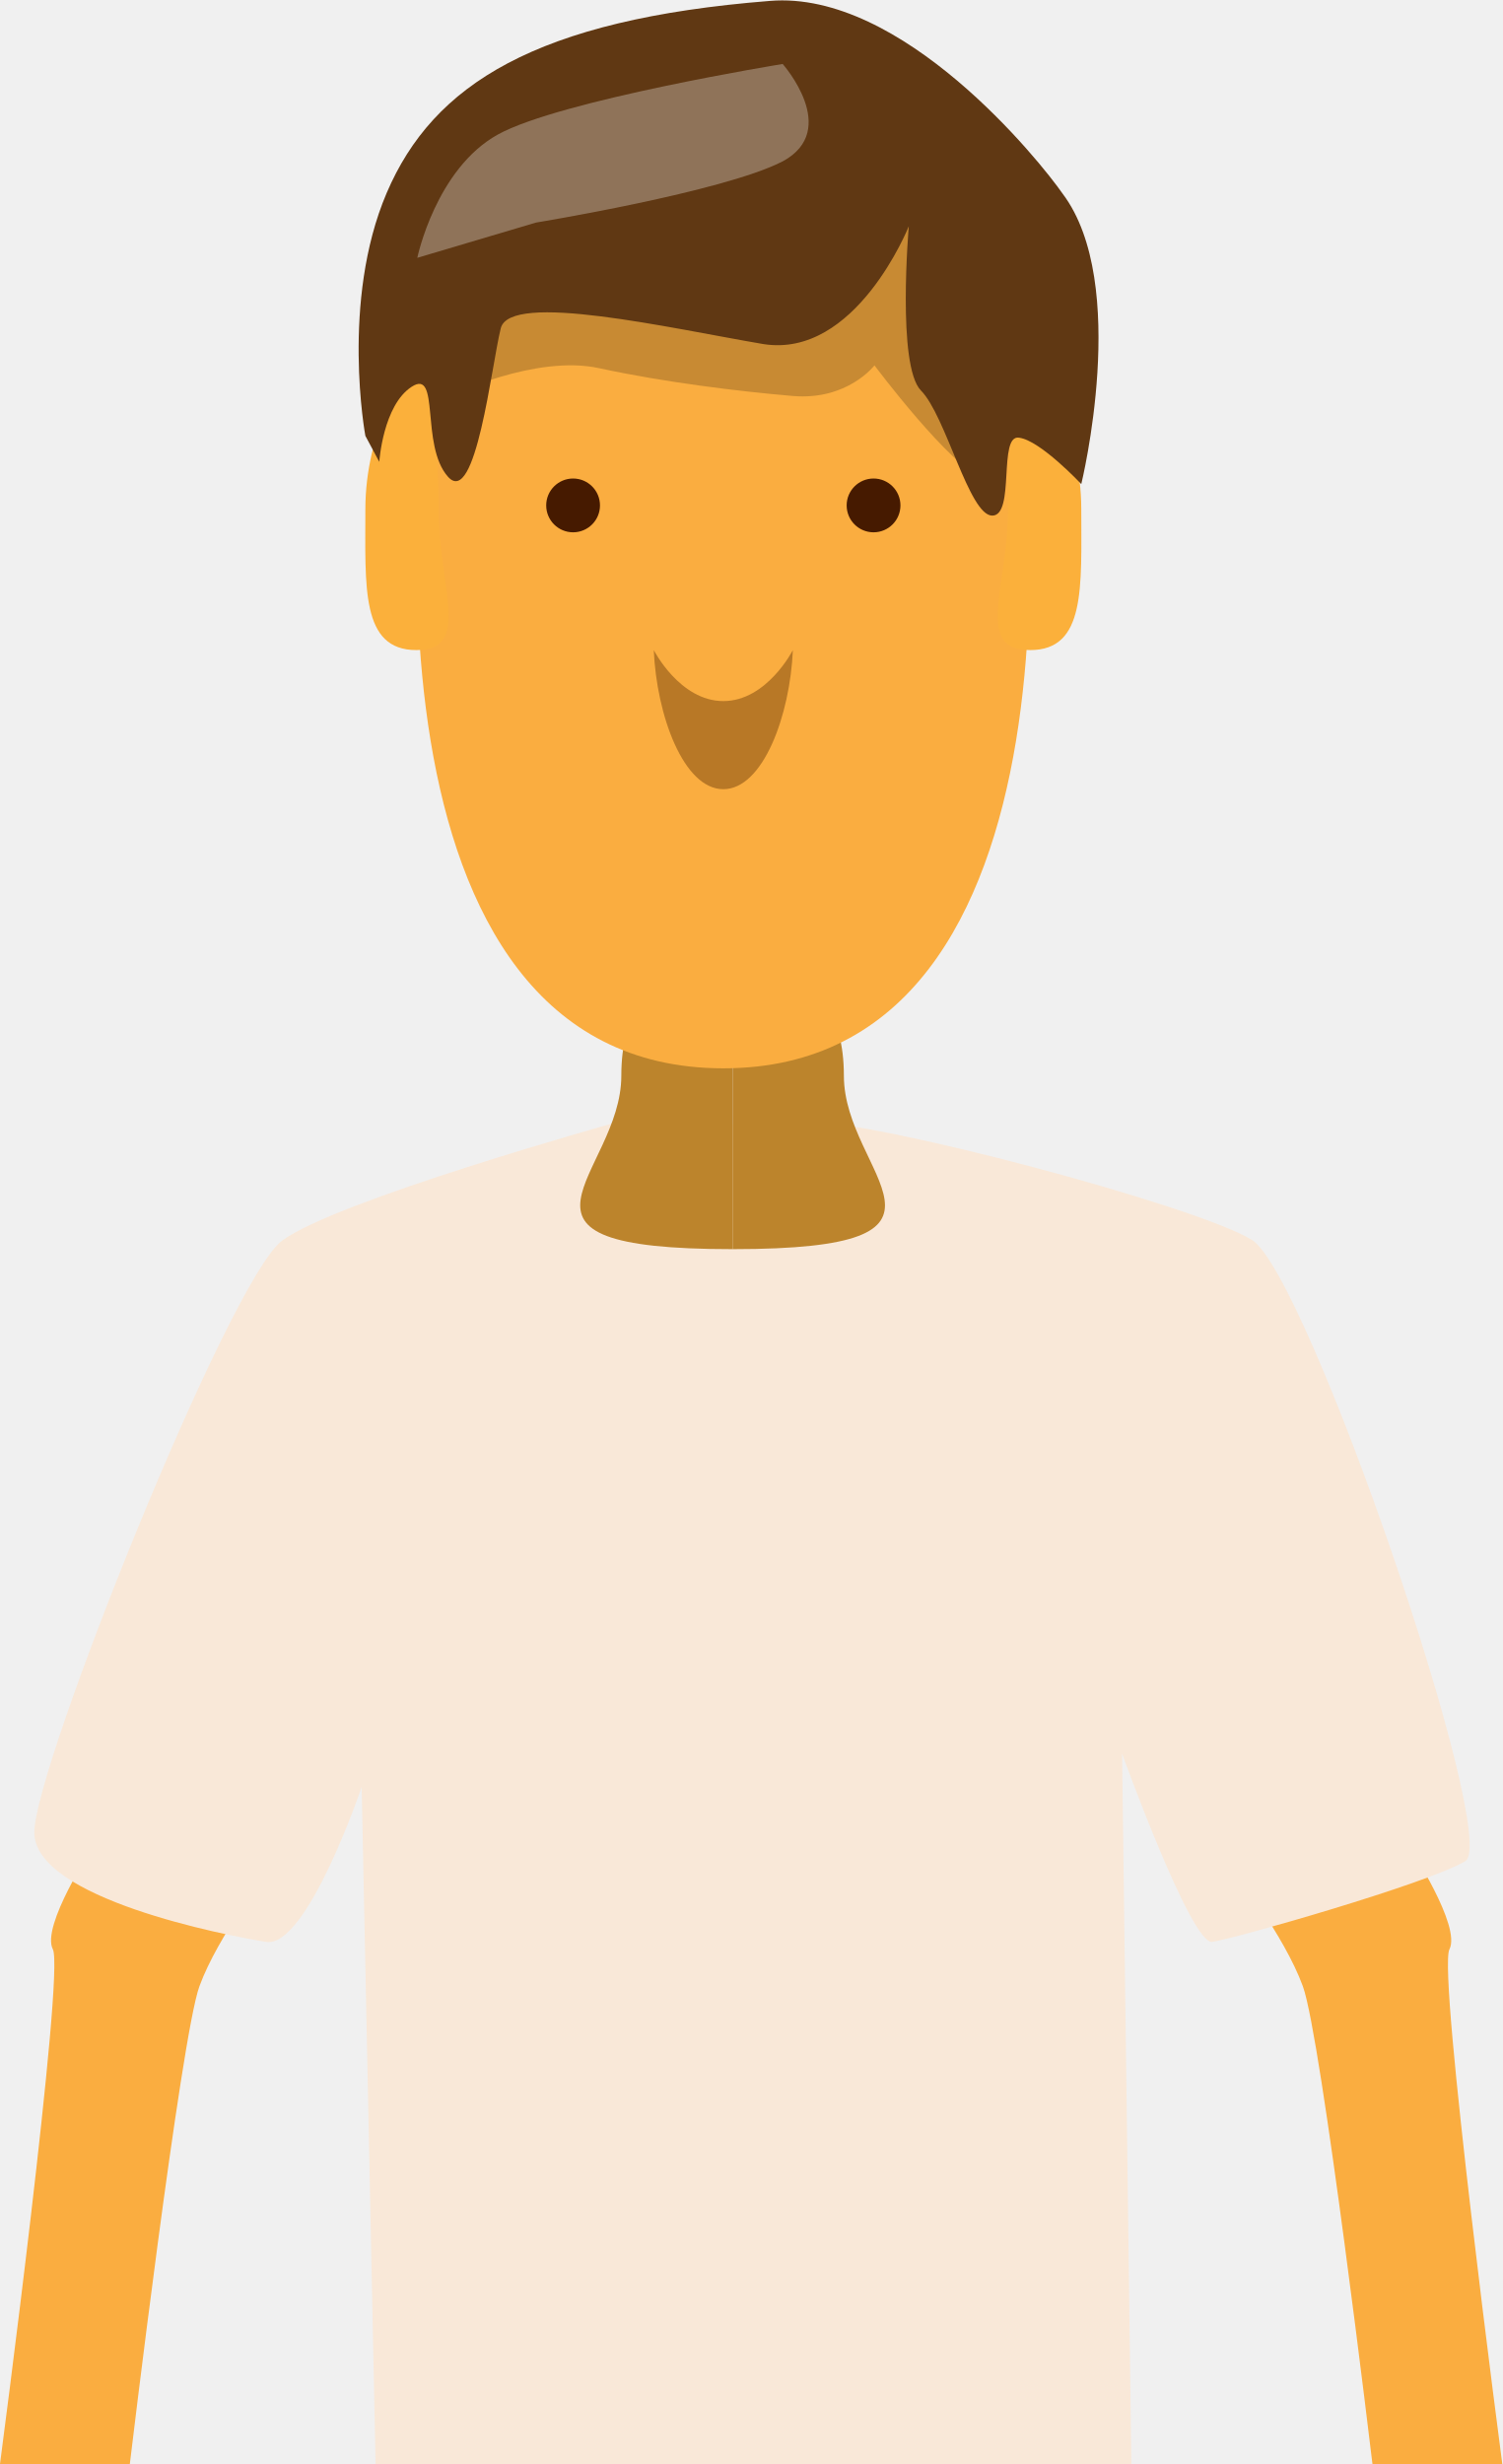
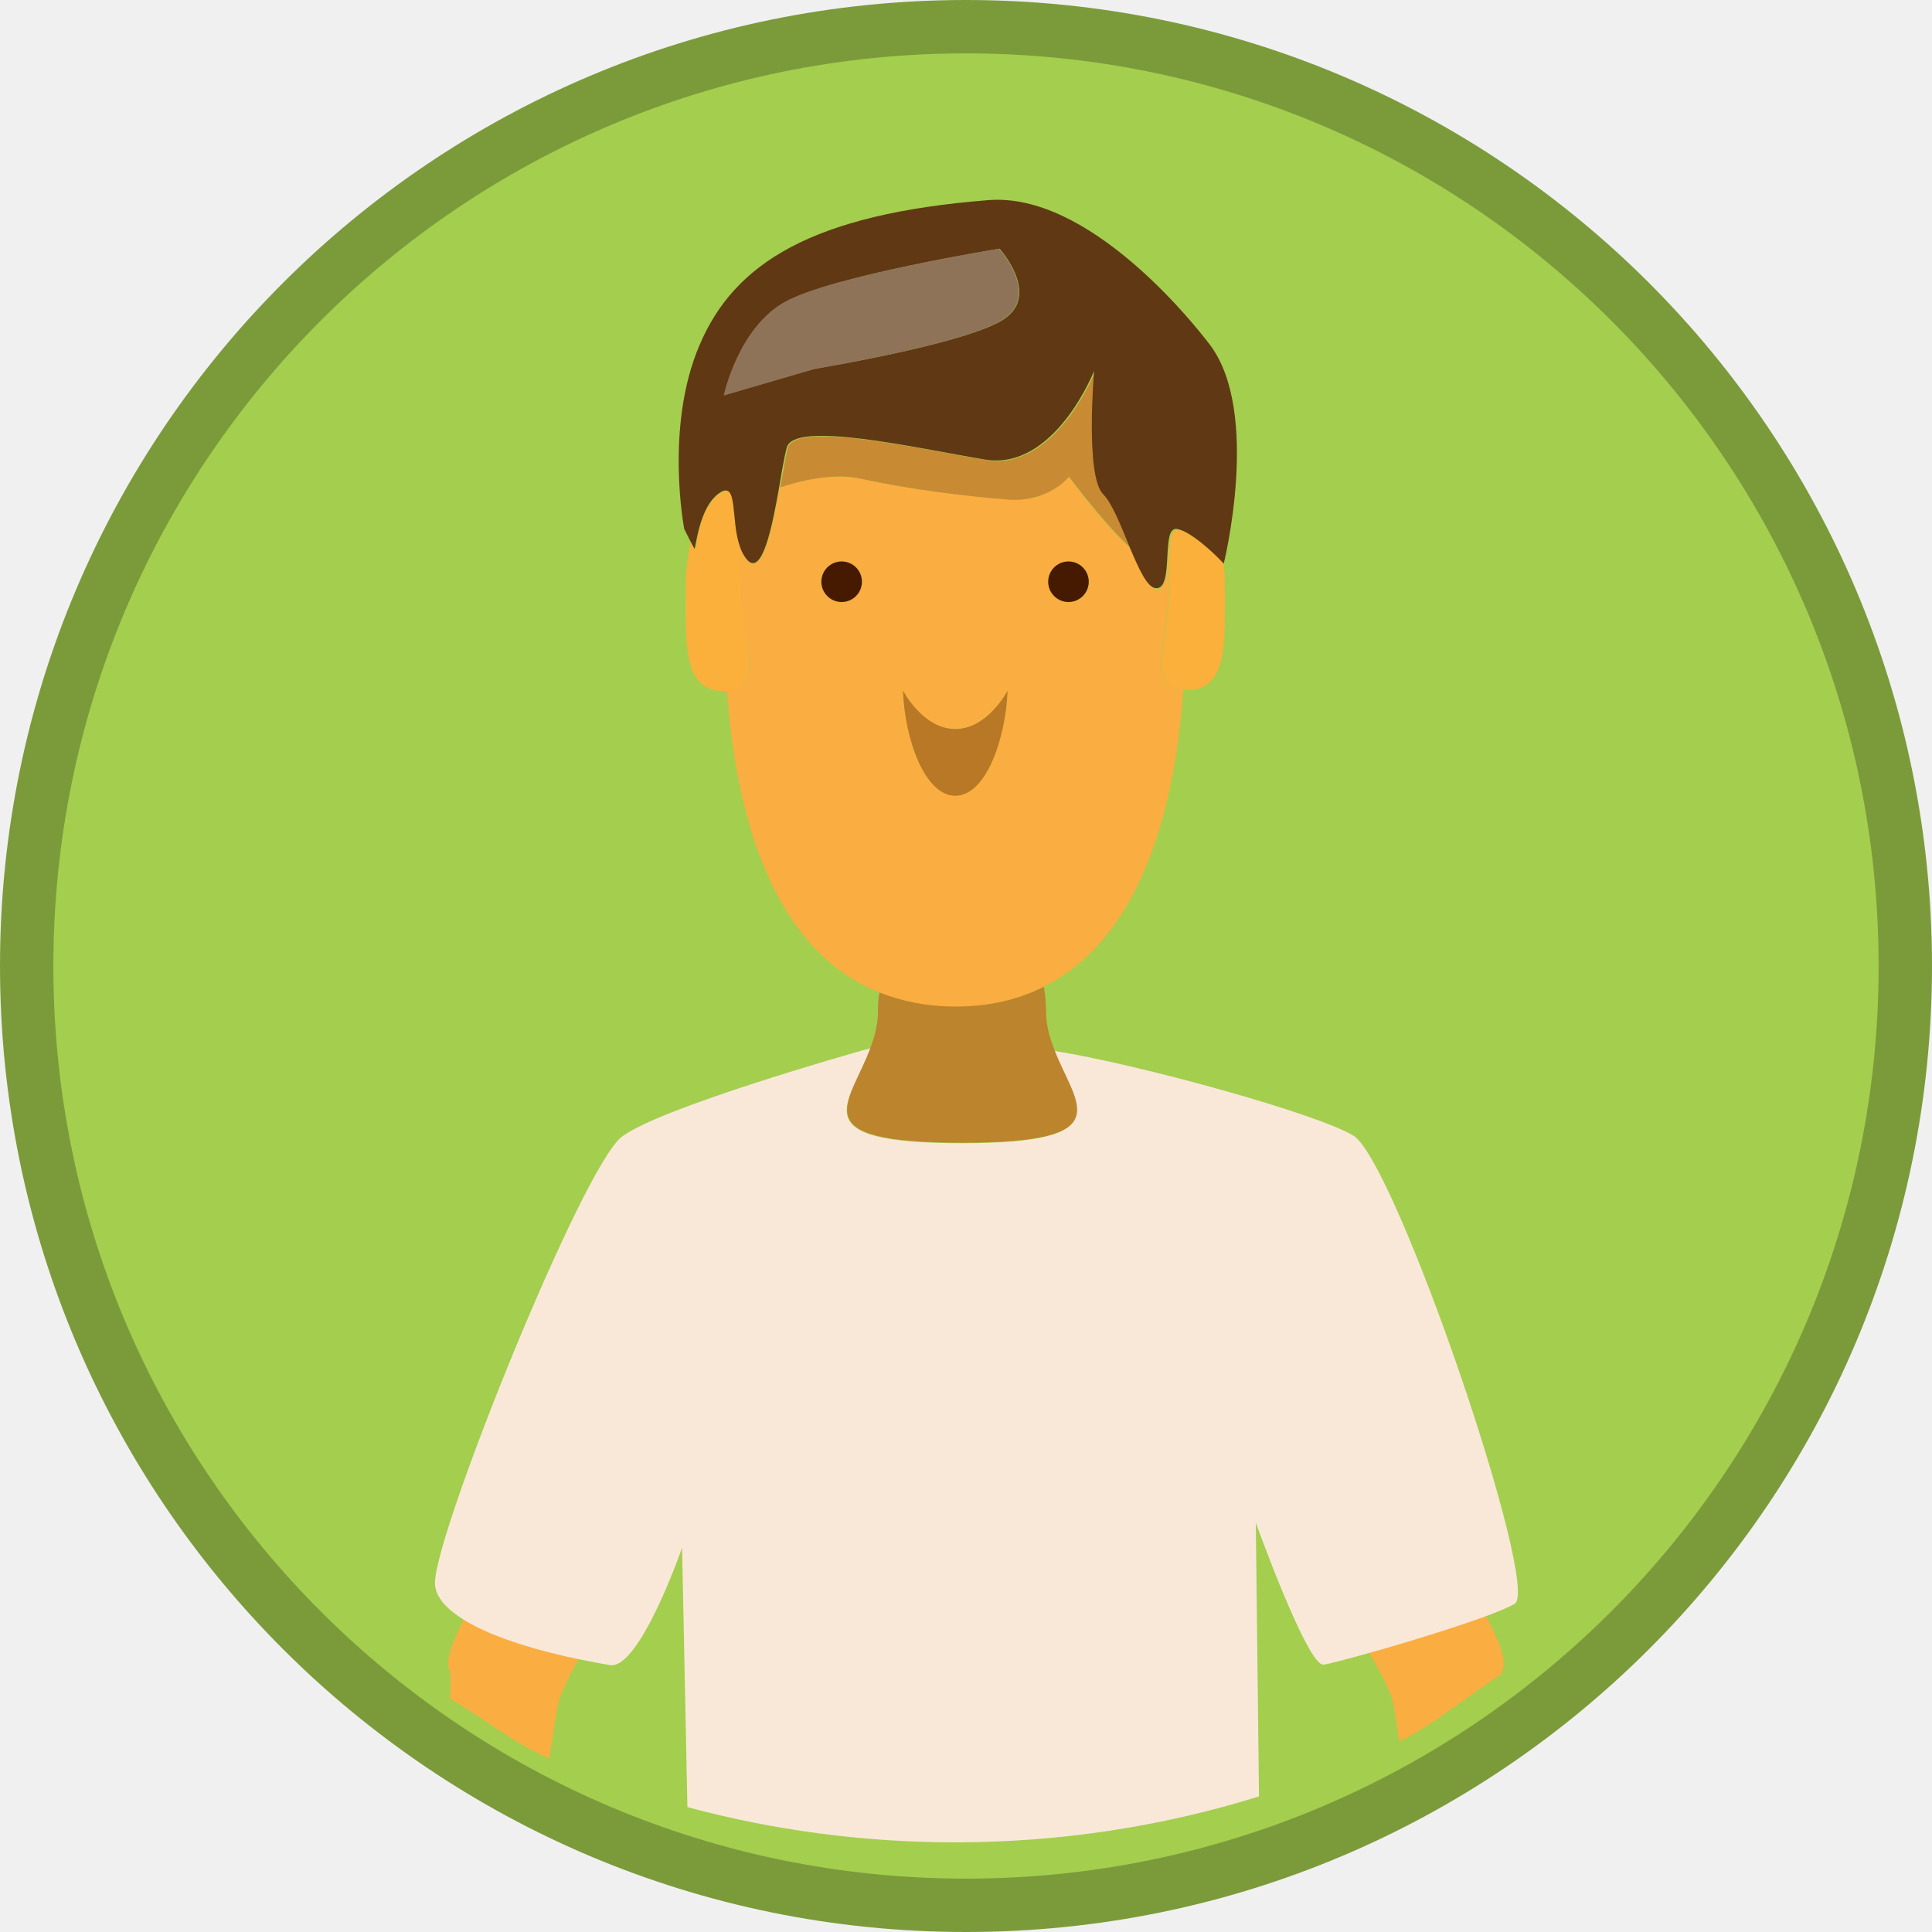
- <svg xmlns="http://www.w3.org/2000/svg" version="1.1" id="Layer_1" x="0px" y="0px" viewBox="0 0 162 265.7" style="enable-background:new 0 0 162 265.7;" xml:space="preserve">
+ <svg xmlns="http://www.w3.org/2000/svg" version="1.1" id="Layer_1" x="0px" y="0px" viewBox="-284 231.2 362 362" style="enable-background:new -284 231.2 362 362;" xml:space="preserve">
  <style type="text/css">
- 	.st0{fill:#FAAD40;}
- 	.st1{fill:#F9E8D8;}
- 	.st2{fill:#BC842C;}
- 	.st3{fill:#461A00;}
- 	.st4{fill:#FBB03B;}
- 	.st5{opacity:0.4;fill:#542700;}
- 	.st6{opacity:0.2;}
- 	.st7{fill:#603813;}
- 	.st8{opacity:0.3;fill:#FFFFFF;}
+ 	.st0{fill:#A4CE4E;stroke:#7B9B3B;stroke-width:10;stroke-miterlimit:10;}
+ 	.st1{fill:#FAAD40;}
+ 	.st2{fill:#F9E8D8;}
+ 	.st3{fill:#BC842C;}
+ 	.st4{fill:#461A00;}
+ 	.st5{fill:#FBB03B;}
+ 	.st6{opacity:0.4;fill:#542700;}
+ 	.st7{opacity:0.2;}
+ 	.st8{fill:#603813;}
+ 	.st9{opacity:0.3;fill:#FFFFFF;}
</style>
+   <circle class="st0" cx="-103" cy="412.2" r="176" />
  <g>
-     <path class="st0" d="M10,199.2c0,0-5.6,8.5-4.3,11S0,265.7,0,265.7h14c0,0,5.5-46,7.5-51.5s7.5-12.5,7.5-12.5L10,199.2z" />
-     <path class="st0" d="M152,199.2c0,0,5.6,8.5,4.3,11c-1.3,2.5,5.7,55.5,5.7,55.5h-14c0,0-5.5-46-7.5-51.5s-7.5-12.5-7.5-12.5   L152,199.2z" />
-     <path class="st1" d="M66.2,121.1c0,0-30.1,8.4-35.8,12.7c-5.7,4.3-26.7,56.7-26.7,63.8s20.6,11.1,25,11.8S39,192.7,39,192.7l1.5,73   H122l-1-76.6c0,0,7.4,20.5,9.7,20.3c2.3-0.3,23.3-6.3,27.3-8.7c3.9-2.2-17-63.3-23-67c-6-3.7-41-13-47.9-12.7   C80.3,121.4,66.2,121.1,66.2,121.1z" />
-     <g>
-       <g>
-         <g>
-           <path class="st2" d="M79,104.7c0,0,12-2.4,12,11.3c0,10.7,15.7,18.7-12,18.7" />
-         </g>
-         <g>
-           <path class="st2" d="M79,104.7c0,0-12-2.4-12,11.3c0,10.7-15.7,18.7,12,18.7" />
-         </g>
-       </g>
-     </g>
-     <g>
-       <path class="st0" d="M78,115.2c-40,0-34-67-30.5-81.5c3.2-13.3,30.5-13,30.5-13s27.3-0.3,30.5,13C112,48.2,118,115.2,78,115.2z" />
-       <circle class="st3" cx="94.2" cy="54.5" r="2.9" />
-       <path class="st4" d="M116.6,54.9c0,8.4,0.5,15.2-5.5,15.2c-6.1,0-2.4-6.8-2.4-15.2s1.1-15.2,2.4-15.2    C112.4,39.7,116.6,46.5,116.6,54.9z" />
-       <circle class="st3" cx="61.8" cy="54.5" r="2.9" />
-       <path class="st5" d="M70.5,70.1c0.3,7,3.2,15,7.5,15s7.2-8,7.5-15c0,0-2.8,5.5-7.5,5.5S70.5,70.1,70.5,70.1z" />
-       <path class="st4" d="M39.4,54.9c0,8.4-0.5,15.2,5.5,15.2s2.4-6.8,2.4-15.2s-1.1-15.2-2.4-15.2S39.4,46.5,39.4,54.9z" />
-       <path class="st6" d="M48.5,42.7c0,0,9.2-4.5,16.1-3c6.9,1.5,15,2.5,20.9,3c5.9,0.5,8.8-3.3,8.8-3.3s8.3,11.1,11.8,12.2s0,0,0,0    l0-33.5L48,31.5L48.5,42.7z" />
-       <path class="st7" d="M44.4,41.7c3.1-2,0.9,6.3,3.9,9.7s4.7-12,5.7-16s18.3,0,28.3,1.7C92.3,38.7,98,24.4,98,24.4s-1.3,15,1.3,17.7    c2.7,2.7,5.2,13.5,7.7,13.5c2.5,0,0.6-8.8,2.9-8.4c2.3,0.3,6.7,5,6.7,5s5.3-21.6-2-31.3C112.1,17.3,97.3-1.1,83,0.1    c-25.2,2-36.3,9-41.3,20.7S39.4,47,39.4,47l1.5,2.8C40.9,49.8,41.3,43.7,44.4,41.7z" />
-       <path class="st8" d="M45,27.8c0,0,2-9.6,8.7-13.3s30.7-7.6,30.7-7.6s6.3,7.1,0,10.5C78,20.7,57.8,24,57.8,24L45,27.8z" />
-     </g>
+     <path class="st1" d="M-199.8,544.1c0.3,0.5,0.3,2.5,0.1,5.4c6,3.4,12.2,8.5,18.6,11.2c0.8-4.6,1.5-10,2-11.4   c0.9-2.4,2.2-4.9,3.6-7.3c-6.4-1.3-15.7-3.8-21.6-7.4C-198.8,538-200.7,542.3-199.8,544.1z" />
+     <path class="st1" d="M-23.2,549.4c0.4,1,0.9,5.2,1.4,8.1c6.6-3.2,13-8.7,19.1-12.6c0-0.4,0.1-0.6,0.2-0.8c1-1.9-1.2-6.6-3.1-10.1   c-6,2.2-15.2,5-21.9,6.9C-25.8,543.6-24.2,546.6-23.2,549.4z" />
+     <path class="st2" d="M-30.4,444c-6.6-4.1-40.3-13.4-56.1-15.9c4,10.2,12.5,17.3-17.3,17.3c-30.3,0-21-7.3-17.1-17.8   c-3.7,1-39.5,11.2-46.6,16.6c-7.4,5.7-35,74.2-35,83.6c0,2.6,2.2,4.9,5.4,6.9c5.8,3.6,15.2,6.1,21.6,7.4c2.5,0.5,4.6,0.9,5.8,1.1   c5.6,0.8,13.5-22,13.5-22l1,48.6c16,4.3,32.8,6.6,50.1,6.6c19.8,0,39-3,57-8.6l-0.6-51.3c0,0,9.7,27,12.7,26.6   c0.9-0.1,4.3-1,8.6-2.2c6.8-1.9,15.9-4.7,21.9-6.9c2.4-0.9,4.3-1.7,5.3-2.3C4.8,528.8-22.5,448.8-30.4,444z" />
+     <path class="st3" d="M-103.7,445.3c29.7,0,21.3-7,17.3-17.3c-0.9-2.3-1.6-4.7-1.6-7.2c0-1.8-0.2-3.3-0.4-4.7   c-4.7,2.3-10.2,3.6-16.6,3.6c-5.3,0-10-0.9-14.2-2.6c-0.2,1.1-0.3,2.3-0.3,3.7c0,2.3-0.6,4.6-1.4,6.7   C-124.7,438.1-134,445.3-103.7,445.3z" />
+     <path class="st1" d="M-88.5,416.1c18-8.9,24.6-32.7,26.2-55.6c-7.2-0.4-2.7-9.1-2.7-19.8c0-3.1,0.1-6.1,0.3-8.7   c-0.8,3,0,9.6-2.4,9.6c-1.7,0-3.3-3.6-5-7.6c-5.1-4.5-11.7-13.5-11.7-13.5s-3.7,5-11.5,4.3s-18.4-1.9-27.4-3.9   c-5-1.1-10.9,0.2-15.2,1.6c-1.3,7.5-3.3,16.8-6,13.7c-0.6-0.7-1.1-1.6-1.4-2.6c0.1,2.2,0.2,4.7,0.2,7.2c0,10.7,4.5,19.5-2.7,19.8   c1.7,23.9,8.8,48.8,28.7,56.6c4.1,1.6,8.8,2.6,14.2,2.6C-98.7,419.8-93.2,418.5-88.5,416.1z M-83.8,336.4c2.1,0,3.8,1.7,3.8,3.8   c0,2.1-1.7,3.8-3.8,3.8c-2.1,0-3.8-1.7-3.8-3.8C-87.5,338.1-85.8,336.4-83.8,336.4z M-105,367.8c6.1,0,9.8-7.2,9.8-7.2   c-0.4,9.1-4.1,19.7-9.8,19.7c-5.7,0-9.4-10.5-9.8-19.7C-114.9,360.6-111.2,367.8-105,367.8z M-126.3,344c-2.1,0-3.8-1.7-3.8-3.8   c0-2.1,1.7-3.8,3.8-3.8s3.8,1.7,3.8,3.8C-122.6,342.3-124.3,344-126.3,344z" />
+     <circle class="st4" cx="-83.8" cy="340.2" r="3.8" />
+     <path class="st5" d="M-63.2,330.5c-0.7-0.1-1.2,0.5-1.4,1.5c-0.2,2.6-0.3,5.6-0.3,8.7c0,10.7-4.5,19.5,2.7,19.8c0.2,0,0.3,0,0.5,0   c7.9,0,7.2-8.9,7.2-19.9c0-1.4-0.1-2.8-0.3-4.1C-56.1,335.3-60.6,330.9-63.2,330.5z" />
+     <circle class="st4" cx="-126.3" cy="340.2" r="3.8" />
+     <path class="st1" d="M-105,380.3c5.7,0,9.4-10.5,9.8-19.7c0,0-3.7,7.2-9.8,7.2c-6.1,0-9.8-7.2-9.8-7.2   C-114.5,369.7-110.7,380.3-105,380.3z" />
+     <path class="st6" d="M-105,380.3c5.7,0,9.4-10.5,9.8-19.7c0,0-3.7,7.2-9.8,7.2c-6.1,0-9.8-7.2-9.8-7.2   C-114.5,369.7-110.7,380.3-105,380.3z" />
+     <path class="st5" d="M-145.1,340.8c0-2.5-0.1-5-0.2-7.2c-1.7-5-0.3-12.2-3.7-10c-4.1,2.6-4.6,10.6-4.6,10.6l-0.9-1.7   c-0.6,2.5-1,5.3-1,8.3c0,11-0.7,19.9,7.2,19.9c0.2,0,0.3,0,0.5,0C-140.7,360.2-145.1,351.5-145.1,340.8z" />
+     <path class="st1" d="M-78.8,300.8c0,0-7.4,18.8-20.5,16.6s-35.8-7.4-37.1-2.2c-0.4,1.5-0.8,4.3-1.4,7.3c4.3-1.4,10.2-2.7,15.2-1.6   c9,2,19.7,3.3,27.4,3.9s11.5-4.3,11.5-4.3s6.6,8.9,11.7,13.5c-1.6-3.9-3.3-8.3-5-10C-80.6,320.4-78.8,300.8-78.8,300.8z" />
+     <path class="st7" d="M-78.8,300.8c0,0-7.4,18.8-20.5,16.6s-35.8-7.4-37.1-2.2c-0.4,1.5-0.8,4.3-1.4,7.3c4.3-1.4,10.2-2.7,15.2-1.6   c9,2,19.7,3.3,27.4,3.9s11.5-4.3,11.5-4.3s6.6,8.9,11.7,13.5c-1.6-3.9-3.3-8.3-5-10C-80.6,320.4-78.8,300.8-78.8,300.8z" />
+     <path class="st8" d="M-149.1,323.5c3.4-2.2,2,5.1,3.7,10c0.3,1,0.8,1.9,1.4,2.6c2.8,3.1,4.7-6.2,6-13.7c0.5-3,1-5.8,1.4-7.3   c1.3-5.2,24,0,37.1,2.2s20.5-16.6,20.5-16.6s-1.7,19.7,1.7,23.1c1.7,1.7,3.4,6.1,5,10c1.7,4,3.3,7.7,5,7.6c2.5,0,1.7-6.6,2.4-9.6   c0.2-1,0.7-1.6,1.4-1.5c2.6,0.4,7.1,4.7,8.4,6.1c0.2,0.2,0.4,0.4,0.4,0.4s7-28.3-2.6-41c-3.4-4.5-22.8-28.6-41.5-27.1   c-33,2.6-47.6,11.8-54.1,27.1c-6.6,15.3-2.9,34.5-2.9,34.5l1,2l0.9,1.7C-153.6,334.1-153.1,326.1-149.1,323.5z M-136.9,287.8   c8.7-4.9,40.2-10,40.2-10s8.3,9.2,0,13.7c-8.3,4.5-34.7,8.8-34.7,8.8l-16.8,4.9C-148.3,305.2-145.7,292.7-136.9,287.8z" />
+     <path class="st8" d="M-96.8,291.5c8.3-4.5,0-13.7,0-13.7s-31.4,5.1-40.2,10c-8.7,4.9-11.4,17.5-11.4,17.5l16.8-4.9   C-131.5,300.3-105,296-96.8,291.5z" />
+     <path class="st9" d="M-96.8,291.5c8.3-4.5,0-13.7,0-13.7s-31.4,5.1-40.2,10c-8.7,4.9-11.4,17.5-11.4,17.5l16.8-4.9   C-131.5,300.3-105,296-96.8,291.5z" />
  </g>
</svg>
